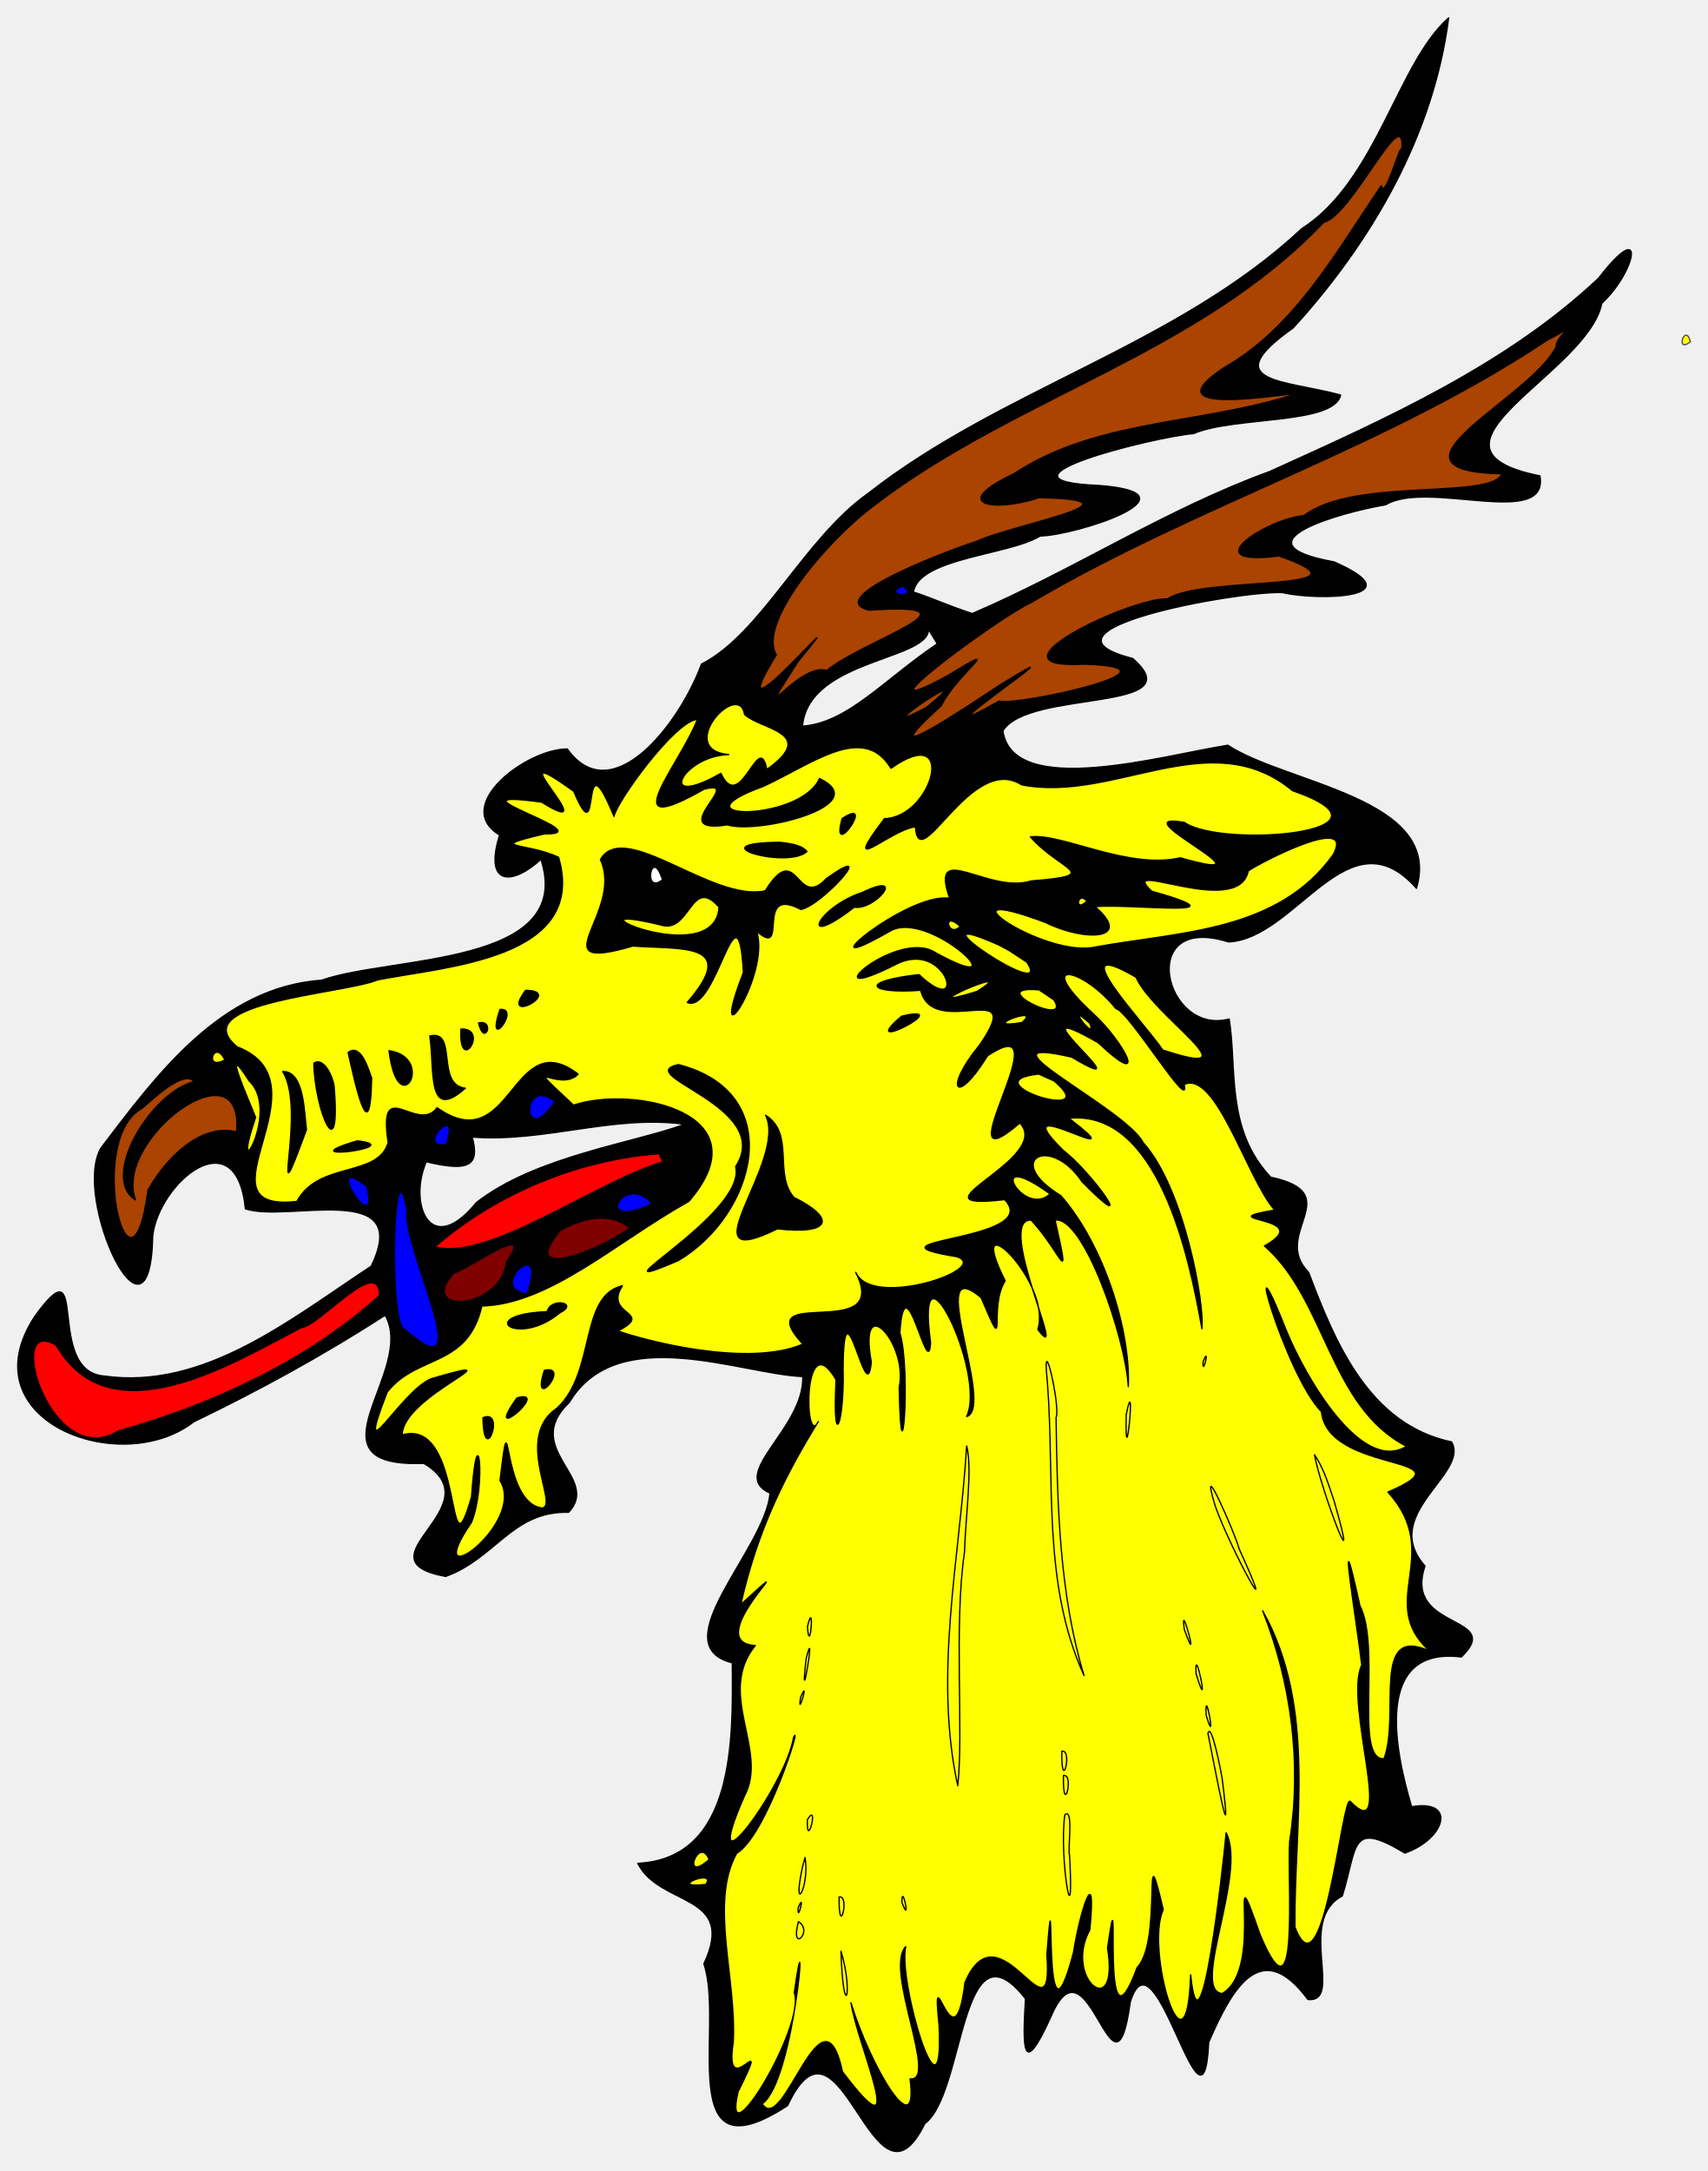
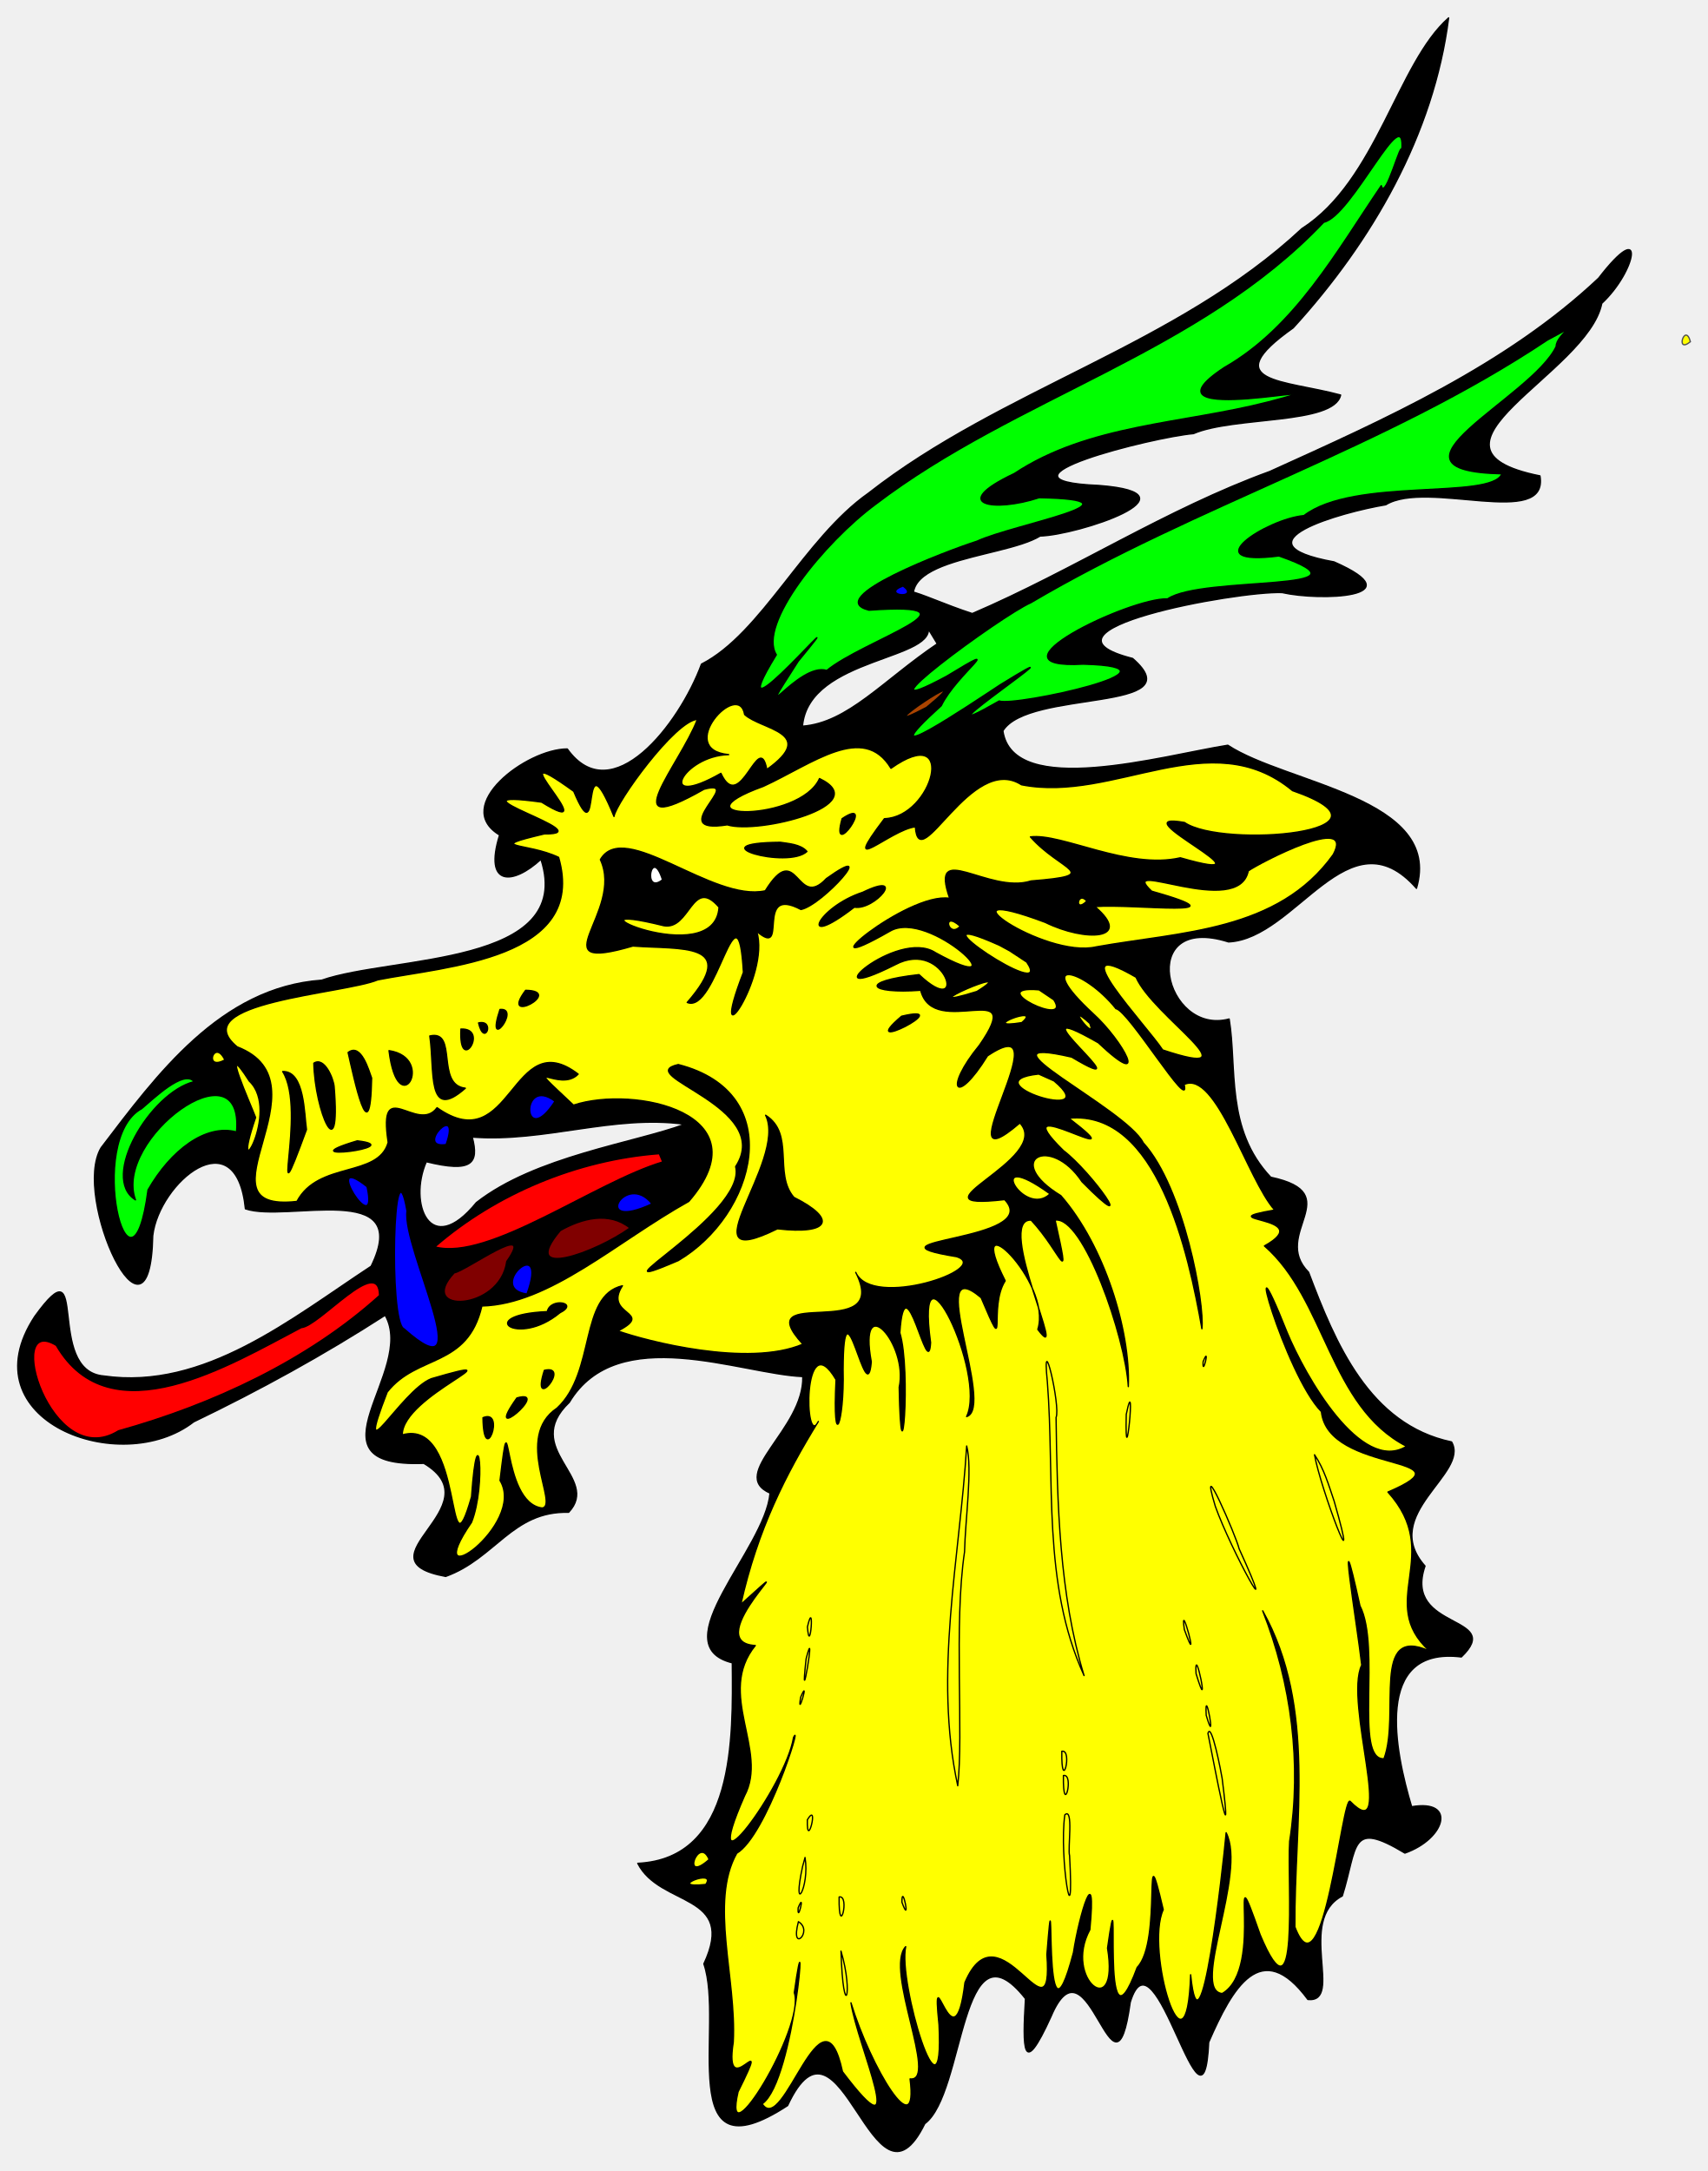
- <svg version="1.1" viewBox="49.5 67.5 265.5 337.5" width="265.5" height="337.5" preserveAspectRatio="xMidYMid meet" zoomAndPan="magnify" contentScriptType="application/ecmascript" contentStyleType="text/css" id="svg399">
+ <svg xmlns="http://www.w3.org/2000/svg" version="1.1" viewBox="49.5 67.5 265.5 337.5" width="265.5" height="337.5" preserveAspectRatio="xMidYMid meet" zoomAndPan="magnify" contentScriptType="application/ecmascript" contentStyleType="text/css" id="svg399">
  <defs id="defs2" />
  <g stroke-opacity="1" stroke-dasharray="none" stroke="#505050" fill="#ffff00" fill-opacity="1" id="g397" style="stroke-width:0.2">
    <g id="g395">
      <g id="g8" />
      <g id="g10" />
      <g id="g393">
        <g id="g14">
          <path d="m 312.31,120.62 c -2.44,2 -0.82,-3.09 0,0 z" id="path12" />
        </g>
        <g id="g19">
          <g id="outline-0">
            <path d="m 155.91,242.29 c -7.85,2.9 -23.19,4.99 -32.35,12.16 -7.21,8.84 -10.61,0.1 -7.78,-6.35 7.04,1.73 8.24,0.31 7.14,-3.83 11.3,0.85 21.9,-3.5 32.99,-2 z m 39.3,-74.7 c -8.38,5.66 -13.92,12.29 -20.95,12.8 0.96,-10.91 21.61,-10.21 19.43,-15.82 -8.9,-10.31 11.45,-10.02 17.52,-13.74 5.82,-0.14 25.4,-6.6 9.16,-7.86 -18.68,-0.76 8.56,-7.56 14.68,-8.06 6.3,-2.72 21.86,-1.35 22.88,-6 -8.73,-2.37 -19.46,-1.88 -7.37,-10.44 12.25,-13.41 21.87,-30.095 24.16,-48.193 -7.97,6.991 -11.16,25.309 -22.82,32.763 -19.48,18.2 -46.66,24.89 -67.39,41.13 -9.98,7.02 -16.6,21.8 -25.95,26.57 -3.46,9.41 -13.97,22.81 -20.86,13.19 -6.4,0 -18,8.87 -10.53,13.38 -2.51,8.1 2.12,7.77 6.43,3.78 5.39,16.64 -23.2,14.97 -34.095,18.79 -15.731,1.11 -25.643,14.71 -34.274,26.03 -4.661,7.69 7.612,33.99 8.016,13.68 0.984,-8.26 12.976,-18.34 14.407,-4.17 6.382,2.2 26.176,-4.6 19.546,8.93 -12.337,8.1 -25.934,19.31 -41.553,17.06 -9.305,-0.77 -2.014,-21.36 -10.74,-9.27 -10.617,16.16 13.329,25.24 24.707,16.4 10.239,-4.93 20.217,-10.41 29.766,-16.57 4.93,8.66 -13.065,23.75 6.01,23.02 11.18,6.68 -10.74,14.99 3.4,17.58 7.75,-2.8 10.36,-10.2 19.12,-9.97 5.08,-5.39 -7.49,-9.86 0.1,-17.09 7.53,-12.54 26.6,-4.41 36.3,-4.01 0.22,8.16 -11.71,15.19 -5.09,18.12 -0.76,8.75 -16.87,23.65 -5.87,26.38 0.1,11.68 0.5,30.43 -14.7,31.17 3.48,6.86 15.47,4.56 10.28,15.63 3.28,9.52 -4.89,33.76 13.02,22.03 8.26,-17.72 13.26,19.25 21.33,2.81 6.31,-4.66 5.43,-32.35 15.65,-19.43 -0.45,7.72 -0.51,12.63 3.96,2.81 5.83,-13.83 9.8,16.12 12.33,-2.25 3.85,-12.63 11.36,24.35 12.2,6.21 3.65,-8.4 8.16,-16.46 15.42,-6.64 5.66,0.55 -1.81,-12.33 5.35,-16.1 2.44,-7.78 1.11,-11.85 9.73,-6.66 6.3,-2.21 8.11,-8.42 1.05,-7.21 -2.54,-8.5 -6.07,-24.98 7.73,-23.28 6.84,-6.58 -9.12,-4.06 -5.65,-14.14 -7.15,-8.07 6.99,-14.38 4.13,-19.29 -12.82,-2.69 -18.1,-15.43 -22.23,-26.38 -5.94,-5.97 6.18,-12.22 -5.88,-14.77 -7.07,-7.46 -5.22,-17.07 -6.47,-24.6 -10.06,2.69 -14.56,-16.56 -0.1,-11.98 10.55,-0.48 18.68,-20.31 29.22,-8.33 4.16,-14.06 -20.2,-16.23 -29.33,-22.25 -10.13,1.6 -33.41,8.36 -34.97,-2.23 3.96,-6.5 29.91,-2.8 20.17,-11.26 -17.22,-4.37 16.09,-10.49 23.23,-10.24 5.86,1.34 20.84,0.83 8.09,-4.77 -16.01,-2.92 1.26,-7.76 8.04,-8.88 6.43,-3.95 25.39,3.85 23.97,-4.49 -21.47,-4.32 7.45,-15.89 9.61,-26.82 5.38,-5 7.03,-13.68 -0.49,-3.92 -14.36,13.54 -33.16,21.92 -51.12,30.05 -16.12,5.86 -30.57,15.37 -46.26,22.09 -8.52,-2.76 -14.8,-7.01 -7.26,1.71 0.61,1 1.21,2 1.82,3 z" fill="black" id="path16" style="fill:#000000;stroke:#000000;stroke-linejoin:round" />
          </g>
        </g>
        <g id="g31">
          <path d="m 250.5,190.43 c 18.46,6.43 -10.89,9.03 -16.85,4.93 -10.85,-1.93 15.77,10.2 -0.64,5.49 -8.17,1.88 -18.44,-3.87 -23.31,-3.25 4.6,5.28 11.56,5.93 0.1,6.85 -6.62,2.11 -15.89,-6.55 -12.66,2.7 -6.62,-1.07 -23.69,13.38 -9.26,5.1 6.14,-3.58 20.85,10.93 7.05,3.34 -5.99,-3.93 -20.07,8.85 -6.24,1.88 7.99,-4.24 11.44,8.87 3.69,1.54 -9.55,1.07 -7.85,3.03 0.26,2.44 1.99,7.86 16.7,-2.36 9.13,8.54 -5.59,6.8 -3.71,9.68 1.26,1.65 12.27,-8.21 -7.66,21.32 5.03,10.44 5.28,5.58 -18.32,13.75 -2.37,11.91 6.23,6.5 -23.76,6.22 -7.43,8.88 5.51,1.83 -13.17,8.23 -15.72,2.43 5.71,11.19 -16.99,1.62 -8.22,11.16 -8.5,3.64 -24.33,-0.48 -28.74,-2.05 5.84,-3.03 -2.35,-2.37 0.69,-7.03 -6.76,1.55 -4.1,13.39 -10.16,19.02 -6.77,4.5 0.34,15.19 -2.32,15.53 -6.58,-0.79 -4.76,-19.25 -6.55,-4.28 4.21,6.89 -12.81,18.68 -4.43,6.51 2.34,-5.85 0.95,-17.75 0,-3.98 -4.04,14.06 -0.98,-12.37 -10.77,-9.62 -0,-6.15 19.21,-13.03 4.51,-8.73 -4.73,1.87 -12.14,15.72 -6.85,2.08 4.7,-5.96 12.45,-3.68 14.72,-13.38 10.54,-0.26 20.93,-9.99 32.17,-16.26 11.85,-13.7 -8.47,-18.1 -17.93,-14.97 -8.65,-8.15 -2.16,-1.75 0.73,-4.82 -10.39,-7.95 -10.26,13.45 -21.94,5.22 -3.05,4.15 -9.24,-5.28 -7.6,5.4 -1.55,5.52 -10.836,2.88 -14.183,9.17 -16.454,1.86 5.353,-18.39 -9.292,-24.03 -8.339,-6.9 16.565,-8.22 21.855,-10.41 10.65,-2.11 32.67,-3.22 28.12,-19.05 -4.93,-2.35 -11.73,-1.38 -2.22,-3.64 9.48,0.12 -16.8,-7.18 -0.43,-4.94 10.67,6.62 -8.11,-11.16 5,-1.68 4.48,10.68 0.76,-9.55 6.26,3.91 0.34,-2.21 9.47,-14.85 12.96,-15.1 -2.64,6.97 -13.38,19.07 1.03,10.87 6.53,-1.76 -6.37,7.11 3.62,5.53 4.78,1.51 23.01,-3.04 14.34,-7.2 -3.03,6.8 -23.37,6.52 -8.73,1.22 7.67,-3.52 15.56,-9.92 19.84,-2.81 10.43,-7.36 6.53,7.6 -1.02,7.83 -7.27,9.57 0.93,1.69 4.81,1.27 0.58,8.01 8.67,-11.58 16.5,-6.54 14.44,2.86 29.4,-9.68 42.16,0.93 z" id="path29" style="fill:#ffff00;stroke:#000000;stroke-linejoin:round" />
        </g>
        <g id="g35">
          <path d="m 167.1,168.42 c -6.39,6.98 5.94,-11.76 0,0 z" id="path33" style="fill:#000000;stroke:#000000;stroke-linejoin:round" />
        </g>
        <g id="g39">
          <path d="m 193.56,177.46 c -10.76,5.69 9.71,-8 0,0 z" id="path37" style="fill:#aa4400;stroke:#000000;stroke-linejoin:round" />
        </g>
        <g id="g43">
          <path d="m 168.28,169.76 c -2.88,0.66 2.85,-2.92 0,0 z" id="path41" style="fill:#000000;stroke:#000000;stroke-linejoin:round" />
        </g>
        <g id="g47">
          <path d="m 256.78,200.35 c -8.57,11.99 -23.69,11.98 -36.82,14.34 -8.2,1.93 -25.68,-10.45 -7.94,-3.79 6.23,3.07 13.77,2.72 7.72,-2.46 6,-0.49 24.04,1.91 8.81,-2.4 -5.68,-5.31 13.5,4.38 15.02,-3.15 1.73,-1.23 16.7,-9.02 13.21,-2.54 z" id="path45" style="fill:#ffff00;stroke:#000000;stroke-linejoin:round" />
        </g>
        <g id="g51">
          <path d="m 175.67,174 c -3.6,2.16 3.46,-4.29 0,0 z" id="path49" style="fill:#000000;stroke:#000000;stroke-linejoin:round" />
        </g>
        <g id="g55">
          <path d="m 165.27,178.58 c 2.56,2.38 11.49,2.79 3.45,8.54 -1.23,-6.38 -4.1,7.18 -7.14,0.6 -10.23,5.82 -6.03,-2.72 1.21,-2.91 -8.45,-0.79 1.55,-11.75 2.48,-6.23 z" id="path53" style="fill:#ffff00;stroke:#000000;stroke-linejoin:round" />
        </g>
        <g id="g59">
          <path d="m 199.71,188.22 c -2,2 -1.45,-1.7 0,0 z" id="path57" style="fill:#000000;stroke:#000000;stroke-linejoin:round" />
        </g>
        <g id="g63">
          <path d="m 218.47,207.58 c -2,2 -1.45,-1.7 0,0 z" id="path61" style="fill:#ffff00;stroke:#000000;stroke-linejoin:round" />
        </g>
        <g id="g67">
          <path d="m 226.12,219.42 c 2.65,6.1 18.97,16.24 4.14,11.3 -2.41,-3.71 -16.31,-18.35 -4.14,-11.3 z" id="path65" style="fill:#ffff00;stroke:#000000;stroke-linejoin:round" />
        </g>
        <g id="g71">
          <path d="m 198.78,211.5 c -1.88,1.99 -2.89,-2.6 0,0 z" id="path69" style="fill:#ffff00;stroke:#000000;stroke-linejoin:round" />
        </g>
        <g id="g75">
          <path d="m 209.13,217.07 c 4.63,6.87 -19.67,-9.5 -4.28,-2.63 l 1.61,0.87 z" id="path73" style="fill:#ffff00;stroke:#000000;stroke-linejoin:round" />
        </g>
        <g id="g79">
          <path d="m 222.99,224.3 c -5.18,-6.44 -12.95,-7.92 -3.56,0.76 4.7,4.26 9.05,12.32 0.81,4.54 -14.71,-8.38 8.36,9.68 -4.12,2.24 -16.22,-3.75 8.4,7.94 11.12,13.31 6.34,6.99 9.57,25.04 9.12,28.92 -2.05,-11.71 -6.93,-34.08 -20.67,-32.73 11.8,9.09 -11.13,-5.07 -0.86,5.02 4.35,3.29 12.17,14.25 2.89,4.85 -4.92,-7.42 -12.41,-3.39 -3.29,2.16 6.8,7.81 10.84,21.01 10.49,29.69 -0.45,-7.7 -6.98,-26.56 -11.38,-25.88 2.52,11.32 1.01,5.09 -3.73,0 -5.68,-0.26 6.08,23.67 1.04,16.99 2.33,-7.42 -11.71,-20.65 -5.07,-7.56 -2.71,4.21 0.56,12.78 -3.74,2.63 -8.89,-7.52 2.26,17.14 -2.26,18.48 3.2,-6.7 -8.1,-29.6 -5.6,-11.5 -0.36,6.57 -4,-13.38 -4.78,-1.52 1.79,5.81 0.19,25.49 -0.1,8.46 1.45,-6.79 -6.43,-15.33 -4.34,-3.95 -0.7,8.22 -4.33,-14.25 -4.38,1.23 0.21,8.36 -1.69,13.24 -1.1,1.54 -5.23,-8.89 -4.94,11.01 -2.75,6.5 -5.03,8.17 -9.43,16.72 -12.05,28.43 11.62,-10.46 -6.85,5.89 2.25,6.4 -6.12,7.52 2.12,16.31 -1.69,23.39 -7.48,17.03 6.39,-1.44 7.63,-9.09 1.51,-3.06 -4.19,15.24 -8.83,18 -4.27,7.59 0,19.46 -0.54,29.37 -1.58,10.17 6.35,-3.55 0.75,7.7 -2.63,11.4 10.53,-10.12 8.74,-15.4 2.22,-16.05 0.12,13.73 -4.99,17.28 3.32,5.17 9.35,-19.59 12.48,-5 10.68,14.12 2.31,-4.12 1.32,-10.71 3.07,10.09 10.53,22.41 9.19,11.83 4.49,0.54 -4.04,-17.01 -0.68,-20.56 -1.23,5.47 6.04,29.58 5.18,12.15 -1.27,-12.24 2.34,7.61 4.03,-6.56 5.37,-12.66 13.82,10.36 12.74,-4.36 1.45,-18.25 -0.89,18.78 4.13,-0.31 0.91,-5.94 3.64,-14.96 2.55,-3.55 -4.16,7.68 4.65,14.5 2.75,2.86 2.28,-16.08 -1.43,19.29 4.61,3 4.01,-4.11 0.73,-23.13 4.05,-8.98 -2.88,6.21 3.68,28.08 4.26,10.12 1.49,14.77 5.01,-16.48 5.52,-22.08 3.27,6.4 -5.56,24.54 -0.61,25 6.85,-3.97 0.42,-24.75 5.89,-9.16 6.15,14.7 4.2,-7.67 4.59,-14.49 1.89,-12.05 0.29,-24.54 -4.19,-35.85 8.42,15.05 4.89,32.8 5.01,49.15 4.4,11.58 7.35,-20.51 8.58,-19.53 7.18,7.34 -1,-15.46 1.81,-21.18 -0.7,-6.2 -4.12,-26.63 -0.28,-9.22 3.31,6.44 -0.94,24.02 3.74,23.78 2.57,-6.83 -2.09,-20.91 7.07,-16.75 -8.37,-7.57 2.33,-15 -6.46,-24.71 13.56,-5.8 -9.33,-2.72 -10.34,-12.5 -5.62,-5.66 -12.88,-31.3 -5.35,-12.37 2.79,6.77 11.5,22.11 18.58,17.76 -12,-6.17 -12.52,-22.83 -22.09,-31.15 8.49,-4.72 -9.22,-3.73 1.59,-5.58 -4.22,-4.71 -9.12,-21.86 -14.07,-19.51 1.11,4.68 -8.67,-11.56 -10.63,-11.8 z" id="path77" style="fill:#ffff00;stroke:#000000;stroke-linejoin:round" />
        </g>
        <g id="g83">
          <path d="m 213.34,222.93 c 2.95,4.53 -11.18,-2.3 -2.3,-1.55 z" id="path81" style="fill:#ffff00;stroke:#000000;stroke-linejoin:round" />
        </g>
        <g id="g87">
          <path d="m 201.38,221.63 c -11.79,3.67 7.67,-4.77 0,0 z" id="path85" style="fill:#ffff00;stroke:#000000;stroke-linejoin:round" />
        </g>
        <g id="g91">
          <path d="m 218.93,226.59 c 1.28,3.24 -4.26,-3.88 0,0 z" id="path89" style="fill:#ffff00;stroke:#000000;stroke-linejoin:round" />
        </g>
        <g id="g95">
          <path d="m 208.36,226.47 c -7.25,1.18 3.46,-2.96 0,0 z" id="path93" style="fill:#ffff00;stroke:#000000;stroke-linejoin:round" />
        </g>
        <g id="g99">
          <path d="m 213.37,235.54 c 8.12,6.82 -13.37,0.1 -2.39,-1.07 z" id="path97" style="fill:#ffff00;stroke:#000000;stroke-linejoin:round" />
        </g>
        <g id="g103">
          <path d="m 212.75,253.1 c -4.15,3.95 -10.53,-7.61 0,0 z" id="path101" style="fill:#ffff00;stroke:#000000;stroke-linejoin:round" />
        </g>
        <g id="g119">
          <path d="m 84.458,232.27 c -3.365,1.84 -1.652,-3.43 0,0 z" id="path117" style="fill:#ffff00;stroke:#000000;stroke-linejoin:round" />
        </g>
        <g id="g127">
          <path d="m 88.25,235.56 c 5.041,4.74 -3.219,17.96 0.991,5.66 -0.772,-2.05 -5.64,-12.92 -0.991,-5.66 z" id="path125" style="fill:#ffff00;stroke:#000000;stroke-linejoin:round" />
        </g>
-         <g id="horned">
-           <g id="g23">
-             <path d="m 267.43,90.935 c 0.72,-8.485 -7.79,10.225 -12.12,11.115 -19.35,20.41 -47.78,27.15 -69.68,43.86 -7.99,5.92 -18.37,18.65 -15.43,23.38 -10.07,16.39 14.41,-12.36 3.4,1.01 -7.75,12.1 -0,0 4.44,1.43 5.54,-4.63 25.53,-10.7 6.56,-9.37 -7.39,-1.84 12.12,-9.24 16.79,-10.73 5.61,-2.61 27.32,-6.42 9.67,-6.76 -7.02,2.33 -14.22,1.13 -3.86,-3.76 11.57,-7.67 26.14,-7.71 39.37,-11.11 16.15,-4.2 -21.89,4.6 -6.71,-5.38 10.97,-6.26 17.46,-18.08 24.39,-28.262 0.61,2.5 3.19,-7.602 3.18,-5.423 z" id="path21" style="fill:#aa4400;stroke:#000000;stroke-linejoin:round" />
-           </g>
-           <g id="g27">
-             <path d="m 291.44,121.36 c -3.81,8.03 -29.35,19.34 -8.43,19.8 -1.72,4.08 -22.99,0.49 -30.78,6.49 -5.81,0.52 -17.31,7.99 -3.89,6.28 16.26,5.69 -11.94,2.99 -17.31,6.67 -5.92,-0.21 -29.16,11.04 -13.12,10.15 17.74,0.46 -10.8,6.65 -13.06,5.72 -15.52,8.85 16.18,-12.41 0.17,-2.53 -4.56,3 -21.34,14.3 -9.18,3.27 2.43,-5 10.72,-10.62 0.83,-4.59 -15.42,8.28 8.36,-9.34 13.1,-11.42 25.93,-15.29 55.16,-24.06 80.3,-40.83 5.8,-3.12 1.35,-0.93 1.37,0.99 z" id="path25" style="fill:#aa4400;stroke:#000000;stroke-linejoin:round" />
-           </g>
-           <g id="g131">
-             <path d="m 79.675,235.65 c -6.818,1.7 -14.662,14.98 -9.112,18.38 -3.482,-9.45 16.947,-24.52 15.709,-10.56 -4.793,-1.29 -10.229,2.84 -13.76,9.01 -2.728,20.6 -9.785,-7.86 -0.982,-12.63 1.731,-1.44 6.533,-6.15 8.145,-4.2 z" id="path129" style="fill:#aa4400;stroke:#000000;stroke-linejoin:round" />
+         <g id="horned" style="fill:#00ff00">
+           <g id="g23" style="fill:#00ff00">
+             <path d="m 267.43,90.935 c 0.72,-8.485 -7.79,10.225 -12.12,11.115 -19.35,20.41 -47.78,27.15 -69.68,43.86 -7.99,5.92 -18.37,18.65 -15.43,23.38 -10.07,16.39 14.41,-12.36 3.4,1.01 -7.75,12.1 -0,0 4.44,1.43 5.54,-4.63 25.53,-10.7 6.56,-9.37 -7.39,-1.84 12.12,-9.24 16.79,-10.73 5.61,-2.61 27.32,-6.42 9.67,-6.76 -7.02,2.33 -14.22,1.13 -3.86,-3.76 11.57,-7.67 26.14,-7.71 39.37,-11.11 16.15,-4.2 -21.89,4.6 -6.71,-5.38 10.97,-6.26 17.46,-18.08 24.39,-28.262 0.61,2.5 3.19,-7.602 3.18,-5.423 z" id="path21" style="fill:#00ff00;stroke:#000000;stroke-linejoin:round" />
+           </g>
+           <g id="g27" style="fill:#00ff00">
+             <path d="m 291.44,121.36 c -3.81,8.03 -29.35,19.34 -8.43,19.8 -1.72,4.08 -22.99,0.49 -30.78,6.49 -5.81,0.52 -17.31,7.99 -3.89,6.28 16.26,5.69 -11.94,2.99 -17.31,6.67 -5.92,-0.21 -29.16,11.04 -13.12,10.15 17.74,0.46 -10.8,6.65 -13.06,5.72 -15.52,8.85 16.18,-12.41 0.17,-2.53 -4.56,3 -21.34,14.3 -9.18,3.27 2.43,-5 10.72,-10.62 0.83,-4.59 -15.42,8.28 8.36,-9.34 13.1,-11.42 25.93,-15.29 55.16,-24.06 80.3,-40.83 5.8,-3.12 1.35,-0.93 1.37,0.99 z" id="path25" style="fill:#00ff00;stroke:#000000;stroke-linejoin:round" />
+           </g>
+           <g id="g131" style="fill:#00ff00">
+             <path d="m 79.675,235.65 c -6.818,1.7 -14.662,14.98 -9.112,18.38 -3.482,-9.45 16.947,-24.52 15.709,-10.56 -4.793,-1.29 -10.229,2.84 -13.76,9.01 -2.728,20.6 -9.785,-7.86 -0.982,-12.63 1.731,-1.44 6.533,-6.15 8.145,-4.2 z" id="path129" style="fill:#00ff00;stroke:#000000;stroke-linejoin:round" />
          </g>
        </g>
        <g id="g135">
          <path d="m 147.44,258.4 c -5.32,3.83 -17.43,8.24 -10.83,0.4 3.32,-1.88 7.57,-3.02 10.83,-0.4 z" id="path133" style="fill:#800000;stroke:#000000;stroke-linejoin:round" />
        </g>
        <g id="g147">
          <path d="m 128.29,263.6 c -1.04,7.77 -14.16,8.15 -8.17,1.77 1.78,-0.25 12.81,-8.37 8.17,-1.77 z" id="path145" style="fill:#800000;stroke:#000000;stroke-linejoin:round" />
        </g>
        <g id="armed">
          <g id="g107">
            <path d="m 135.79,238.7 c -5.05,7.79 -5.45,-4.09 0,0 z" id="path105" style="fill:#0000ff;stroke:#000000;stroke-linejoin:round" />
          </g>
          <g id="g115">
            <path d="m 118.86,245.43 c -5.07,0.73 2.46,-7.02 0,0 z" id="path113" style="fill:#0000ff;stroke:#000000;stroke-linejoin:round" />
          </g>
          <g id="g123">
            <path d="m 150.87,254.65 c -9.61,4.47 -4.15,-5.2 0,0 z" id="path121" style="fill:#0000ff;stroke:#000000;stroke-linejoin:round" />
          </g>
          <g id="g139">
            <path d="m 106.57,251.98 c 1.95,8.95 -7.387,-5.86 0,0 z" id="path137" style="fill:#0000ff;stroke:#000000;stroke-linejoin:round" />
          </g>
          <g id="g143">
            <path d="m 112.78,255.76 c -0.83,5.73 11.68,29.1 -0.48,18.3 -2.39,-1.04 -1.63,-30.39 0.48,-18.3 z" id="path141" style="fill:#0000ff;stroke:#000000;stroke-linejoin:round" />
          </g>
          <g id="g151">
            <path d="m 131.43,268.67 c -6.56,-0.92 3.52,-9.68 0,0 z" id="path149" style="fill:#0000ff;stroke:#000000;stroke-linejoin:round" />
          </g>
        </g>
        <g id="langued">
          <g id="g111">
            <path d="m 152.54,248.13 c -10.56,3.14 -27.07,15.46 -35.43,13.21 9.53,-8.28 22.21,-13.53 34.89,-14.49 z" id="path109" style="fill:#ff0000;stroke:#000000;stroke-linejoin:round" />
          </g>
          <g id="g155">
            <path d="m 108.51,268.89 c -11.205,10.12 -26.021,16.99 -40.586,21.04 -10.571,6.56 -17.888,-18.29 -9.677,-13.28 8.41,14.48 27.154,2.96 38.083,-2.76 2.797,-0.17 12.12,-11.4 12.18,-5 z" id="path153" style="fill:#ff0000;stroke:#000000;stroke-linejoin:round" />
          </g>
        </g>
        <g id="g159">
          <path d="m 159.75,356.57 c -4.46,3.98 -1.61,-3.89 0,0 z" id="path157" style="fill:#ffff00;stroke:#000000;stroke-linejoin:round" />
        </g>
        <g id="g163">
          <path d="m 159.23,360.45 c -6.47,0.71 1.8,-2.6 0,0 z" id="path161" style="fill:#ffff00;stroke:#000000;stroke-linejoin:round" />
        </g>
        <g id="g168">
          <g id="outline-1">
            <path d="m 180.42,194.77 c -1.98,7.01 5.51,-3.72 0,0 z" fill="black" id="path165" style="fill:#000000;stroke:#000000;stroke-linejoin:round" />
          </g>
        </g>
        <g id="g173">
          <g id="outline-2">
            <path d="m 170.83,198.44 c -13.3,0.1 1.15,4.25 4.13,1.43 -0.97,-1.15 -2.98,-1.24 -4.13,-1.43 z" fill="black" id="path170" style="fill:#000000;stroke:#000000;stroke-linejoin:round" />
          </g>
        </g>
        <g id="g178">
          <g id="outline-3">
            <path d="m 177.98,204.08 c -4.72,5.06 -4.43,-6.28 -9.5,1.9 -8.21,1.83 -21.92,-11.24 -25.64,-4.85 3.81,8.15 -9.87,17.81 5.06,13.44 7.43,0.57 16.67,-0.68 8.44,8.77 4.57,1.93 7.86,-19.78 8.74,-4.68 -5.82,15.07 4.25,0.61 2.07,-6.37 5.11,4.4 -0.47,-7.27 6.87,-3.4 3.35,-0.65 12.43,-10.87 3.96,-4.81 z" fill="black" id="path175" style="fill:#000000;stroke:#000000;stroke-linejoin:round" />
          </g>
        </g>
        <g id="g182">
          <path d="m 152.5,204.27 c -3.15,2.48 -1.7,-5.41 0,0 z" id="path180" style="fill:#ffffff;stroke:#000000;stroke-linejoin:round" />
        </g>
        <g id="g186">
          <path d="m 161.29,208.53 c -0.64,10.28 -26.33,-1.53 -8.6,2.88 4.11,0.76 4.4,-7.74 8.6,-2.88 z" id="path184" style="fill:#ffff00;stroke:#000000;stroke-linejoin:round" />
        </g>
        <g id="g191">
          <g id="outline-4">
            <path d="m 183.63,206.21 c -7.15,2.33 -10.21,9.21 -1.31,2.32 3.21,0.55 8.33,-5.72 1.31,-2.32 z" fill="black" id="path188" style="fill:#000000;stroke:#000000;stroke-linejoin:round" />
          </g>
        </g>
        <g id="g196">
          <g id="outline-5">
            <path d="m 189.67,225.48 c -7.54,6.39 9.05,-2.15 0,0 z" fill="black" id="path193" style="fill:#000000;stroke:#000000;stroke-linejoin:round" />
          </g>
        </g>
        <g id="g201">
          <g id="outline-6">
            <path d="m 131.22,221.45 c -4.23,5.62 6.17,0.1 0,0 z" fill="black" id="path198" style="fill:#000000;stroke:#000000;stroke-linejoin:round" />
          </g>
        </g>
        <g id="g206">
          <g id="outline-7">
            <path d="m 127.23,224.43 c -2.36,7.06 3.38,-0.34 0,0 z" fill="black" id="path203" style="fill:#000000;stroke:#000000;stroke-linejoin:round" />
          </g>
        </g>
        <g id="g211">
          <g id="outline-8">
            <path d="m 154.96,232.99 c -7.44,1.67 15.03,6.54 8.91,15.87 1.84,7.45 -24.11,21.13 -8.93,14.62 11.99,-7.05 17.26,-26.08 0,-30.49 z" fill="black" id="path208" style="fill:#000000;stroke:#000000;stroke-linejoin:round" />
          </g>
        </g>
        <g id="g216">
          <g id="outline-9">
            <path d="m 123.9,226.52 c 0.91,3.89 2.67,-0.59 0,0 z" fill="black" id="path213" style="fill:#000000;stroke:#000000;stroke-linejoin:round" />
          </g>
        </g>
        <g id="g221">
          <g id="outline-10">
            <path d="m 168.53,240.87 c 3.52,7.14 -12.95,24.94 1.84,17.66 8.15,0.94 9.34,-1.49 2.56,-4.89 -3.19,-3.67 0.17,-9.89 -4.4,-12.77 z" fill="black" id="path218" style="fill:#000000;stroke:#000000;stroke-linejoin:round" />
          </g>
        </g>
        <g id="g226">
          <g id="outline-11">
            <path d="m 121.16,227.47 c -0.39,7.36 4.53,-0.17 0,0 z" fill="black" id="path223" style="fill:#000000;stroke:#000000;stroke-linejoin:round" />
          </g>
        </g>
        <g id="g231">
          <g id="outline-12">
            <path d="m 116.32,228.55 c 0.79,5.34 -0.53,13.49 5.53,8.12 -4.69,-0.53 -1.1,-9.15 -5.53,-8.12 z" fill="black" id="path228" style="fill:#000000;stroke:#000000;stroke-linejoin:round" />
          </g>
        </g>
        <g id="g236">
          <g id="outline-13">
            <path d="m 109.98,230.83 c 1.41,11.52 7.39,1.11 0,0 z" fill="black" id="path233" style="fill:#000000;stroke:#000000;stroke-linejoin:round" />
          </g>
        </g>
        <g id="g241">
          <g id="outline-14">
            <path d="m 103.62,231.12 c 0.9,3.89 3.43,16.16 3.66,3.97 -0.39,-0.98 -1.6,-5.57 -3.66,-3.97 z" fill="black" id="path238" style="fill:#000000;stroke:#000000;stroke-linejoin:round" />
          </g>
        </g>
        <g id="g246">
          <g id="outline-15">
            <path d="m 98.29,232.78 c 0.155,7.47 4.23,16.84 3.16,3.65 -0.1,-1.27 -1.531,-4.72 -3.16,-3.65 z" fill="black" id="path243" style="fill:#000000;stroke:#000000;stroke-linejoin:round" />
          </g>
        </g>
        <g id="g251">
          <g id="outline-16">
            <path d="m 93.447,234.08 c 3.921,6.13 -2.563,26.02 3.705,9.02 -0.361,-2.36 -0.277,-9.16 -3.705,-9.02 z" fill="black" id="path248" style="fill:#000000;stroke:#000000;stroke-linejoin:round" />
          </g>
        </g>
        <g id="g256">
          <g id="outline-17">
            <path d="m 105.05,244.85 c -11.491,3.41 8.32,0.96 0,0 z" fill="black" id="path253" style="fill:#000000;stroke:#000000;stroke-linejoin:round" />
          </g>
        </g>
        <g id="g261">
          <g id="outline-18">
            <path d="m 134.59,271.4 c -11.47,0.49 -4.66,5.68 1.95,0.19 3.11,-1.56 -1.49,-2.44 -1.95,-0.19 z" fill="black" id="path258" style="fill:#000000;stroke:#000000;stroke-linejoin:round" />
          </g>
        </g>
        <g id="g266">
          <g id="outline-19">
            <path d="m 134.13,280.53 c -2.21,6.86 4.26,-0.99 0,0 z" fill="black" id="path263" style="fill:#000000;stroke:#000000;stroke-linejoin:round" />
          </g>
        </g>
        <g id="g271">
          <g id="outline-20">
            <path d="m 129.86,284.82 c -5.6,7.83 5.52,-1.58 0,0 z" fill="black" id="path268" style="fill:#000000;stroke:#000000;stroke-linejoin:round" />
          </g>
        </g>
        <g id="g276">
          <g id="outline-21">
            <path d="m 124.59,287.89 c 0.1,8.07 3.62,-1.5 0,0 z" fill="black" id="path273" style="fill:#000000;stroke:#000000;stroke-linejoin:round" />
          </g>
        </g>
        <g id="g281">
          <g id="outline-22">
            <path d="m 236.55,279.18 c -0.16,2.69 1.17,-2.87 0,0 z" fill="black" id="path278" style="fill:#ffff00;stroke:#000000;stroke-linejoin:round" />
          </g>
        </g>
        <g id="g286">
          <g id="outline-23">
            <path d="m 212.33,282.29 c 1.2,15.28 -0.85,31.31 5.71,45.69 -3.85,-12.63 -4.17,-26.68 -4.35,-40.13 0.74,-1.64 -2.27,-14.51 -1.36,-5.56 z" fill="black" id="path283" style="fill:#ffff00;stroke:#000000;stroke-linejoin:round" />
          </g>
        </g>
        <g id="g291">
          <g id="outline-24">
            <path d="m 253.87,293.65 c 0.87,5.11 7.42,22.4 3.05,7.21 -0.84,-2.47 -1.57,-5.02 -3.05,-7.21 z" fill="black" id="path288" style="fill:#ffff00;stroke:#000000;stroke-linejoin:round" />
          </g>
        </g>
        <g id="g296">
          <g id="outline-25">
            <path d="m 224.6,287.38 c -0.26,11 1.59,-7.7 0,0 z" fill="black" id="path293" style="fill:#ffff00;stroke:#000000;stroke-linejoin:round" />
          </g>
        </g>
        <g id="g301">
          <g id="outline-26">
            <path d="m 238.45,301.68 c 2.42,6.8 10.34,21.17 3.69,6.57 -0.42,-1.87 -6.46,-15.74 -3.69,-6.57 z" fill="black" id="path298" style="fill:#ffff00;stroke:#000000;stroke-linejoin:round" />
          </g>
        </g>
        <g id="g306">
          <g id="outline-27">
            <path d="m 199.79,292.29 c -1.08,17.5 -5.16,35.47 -1.39,52.82 0.94,-8.14 -0.63,-25.02 1.06,-36.37 0.1,-4.92 1.26,-12.91 0.33,-16.45 z" fill="black" id="path303" style="fill:#ffff00;stroke:#000000;stroke-linejoin:round" />
          </g>
        </g>
        <g id="g311">
          <g id="outline-28">
            <path d="m 233.63,320.82 c 2.63,7.3 -0.79,-5.49 0,0 z" fill="black" id="path308" style="fill:#ffff00;stroke:#000000;stroke-linejoin:round" />
          </g>
        </g>
        <g id="g316">
          <g id="outline-29">
            <path d="m 235.45,327.67 c 2.34,7.73 -0.31,-5.38 0,0 z" fill="black" id="path313" style="fill:#ffff00;stroke:#000000;stroke-linejoin:round" />
          </g>
        </g>
        <g id="g321">
          <g id="outline-30">
            <path d="m 237.03,334.15 c 1.72,5.83 -0.3,-5.28 0,0 z" fill="black" id="path318" style="fill:#ffff00;stroke:#000000;stroke-linejoin:round" />
          </g>
        </g>
        <g id="g326">
          <g id="outline-31">
            <path d="m 237.3,336.97 c 1.14,5.65 3.95,20.87 2.21,7.01 -0.1,-0.67 -1.67,-8.99 -2.21,-7.01 z" fill="black" id="path323" style="fill:#ffff00;stroke:#000000;stroke-linejoin:round" />
          </g>
        </g>
        <g id="g331">
          <g id="outline-32">
            <path d="m 175.03,320.42 c 0.4,4.92 1.16,-4.93 0,0 z" fill="black" id="path328" style="fill:#ffff00;stroke:#000000;stroke-linejoin:round" />
          </g>
        </g>
        <g id="g336">
          <g id="outline-33">
            <path d="m 174.83,325.36 c -1.13,10.17 1.7,-6.62 0,0 z" fill="black" id="path333" style="fill:#ffff00;stroke:#000000;stroke-linejoin:round" />
          </g>
        </g>
        <g id="g341">
          <g id="outline-34">
            <path d="m 214.58,339.75 c -0.1,6.88 1.77,-0.38 0,0 z" fill="black" id="path338" style="fill:#ffff00;stroke:#000000;stroke-linejoin:round" />
          </g>
        </g>
        <g id="g346">
          <g id="outline-35">
            <path d="m 173.98,331.35 c -0.63,3.76 1.49,-3.51 0,0 z" fill="black" id="path343" style="fill:#ffff00;stroke:#000000;stroke-linejoin:round" />
          </g>
        </g>
        <g id="g351">
          <g id="outline-36">
            <path d="m 214.83,343.52 c -0.1,6.84 1.76,-0.38 0,0 z" fill="black" id="path348" style="fill:#ffff00;stroke:#000000;stroke-linejoin:round" />
          </g>
        </g>
        <g id="g356">
          <g id="outline-37">
            <path d="m 215.05,349.63 c -0.94,6.65 1.52,20.63 0.74,6.34 -0.32,-1 0.66,-7.6 -0.74,-6.34 z" fill="black" id="path353" style="fill:#ffff00;stroke:#000000;stroke-linejoin:round" />
          </g>
        </g>
        <g id="g361">
          <g id="outline-38">
            <path d="m 175.02,350.4 c -0.12,5.04 1.88,-3.1 0,0 z" fill="black" id="path358" style="fill:#ffff00;stroke:#000000;stroke-linejoin:round" />
          </g>
        </g>
        <g id="g366">
          <g id="outline-39">
            <path d="m 174.29,357.61 c -1.74,7.97 1.15,3.35 0.37,-1.35 l -0.22,0.82 z" fill="black" id="path363" style="fill:#ffff00;stroke:#000000;stroke-linejoin:round" />
          </g>
        </g>
        <g id="g371">
          <g id="outline-40">
            <path d="m 189.72,363.21 c 1.46,4.01 -0,-3.31 0,0 z" fill="black" id="path368" style="fill:#ffff00;stroke:#000000;stroke-linejoin:round" />
          </g>
        </g>
        <g id="g376">
          <g id="outline-41">
            <path d="m 179.96,362.4 c -0.1,6.84 1.76,-0.38 0,0 z" fill="black" id="path373" style="fill:#ffff00;stroke:#000000;stroke-linejoin:round" />
          </g>
        </g>
        <g id="g381">
          <g id="outline-42">
            <path d="m 173.59,364.09 c -0.16,2.68 1.18,-2.87 0,0 z" fill="black" id="path378" style="fill:#ffff00;stroke:#000000;stroke-linejoin:round" />
          </g>
        </g>
        <g id="g386">
          <g id="outline-43">
            <path d="m 173.63,366.24 c -1.36,5.15 2.44,1.49 0,0 z" fill="black" id="path383" style="fill:#ffff00;stroke:#000000;stroke-linejoin:round" />
          </g>
        </g>
        <g id="g391">
          <g id="outline-44">
            <path d="m 180.25,370.82 c 0.34,11.35 2.02,6.71 0,0 z" fill="black" id="path388" style="fill:#ffff00;stroke:#000000;stroke-linejoin:round" />
          </g>
        </g>
      </g>
    </g>
  </g>
  <path style="fill:#0000ff;stroke:#000000;stroke-width:0.004;stroke-linejoin:round" d="m 189.88,158.71 c -3.25,1.22 2.44,1.8 0,0 z" id="path3208" />
</svg>
